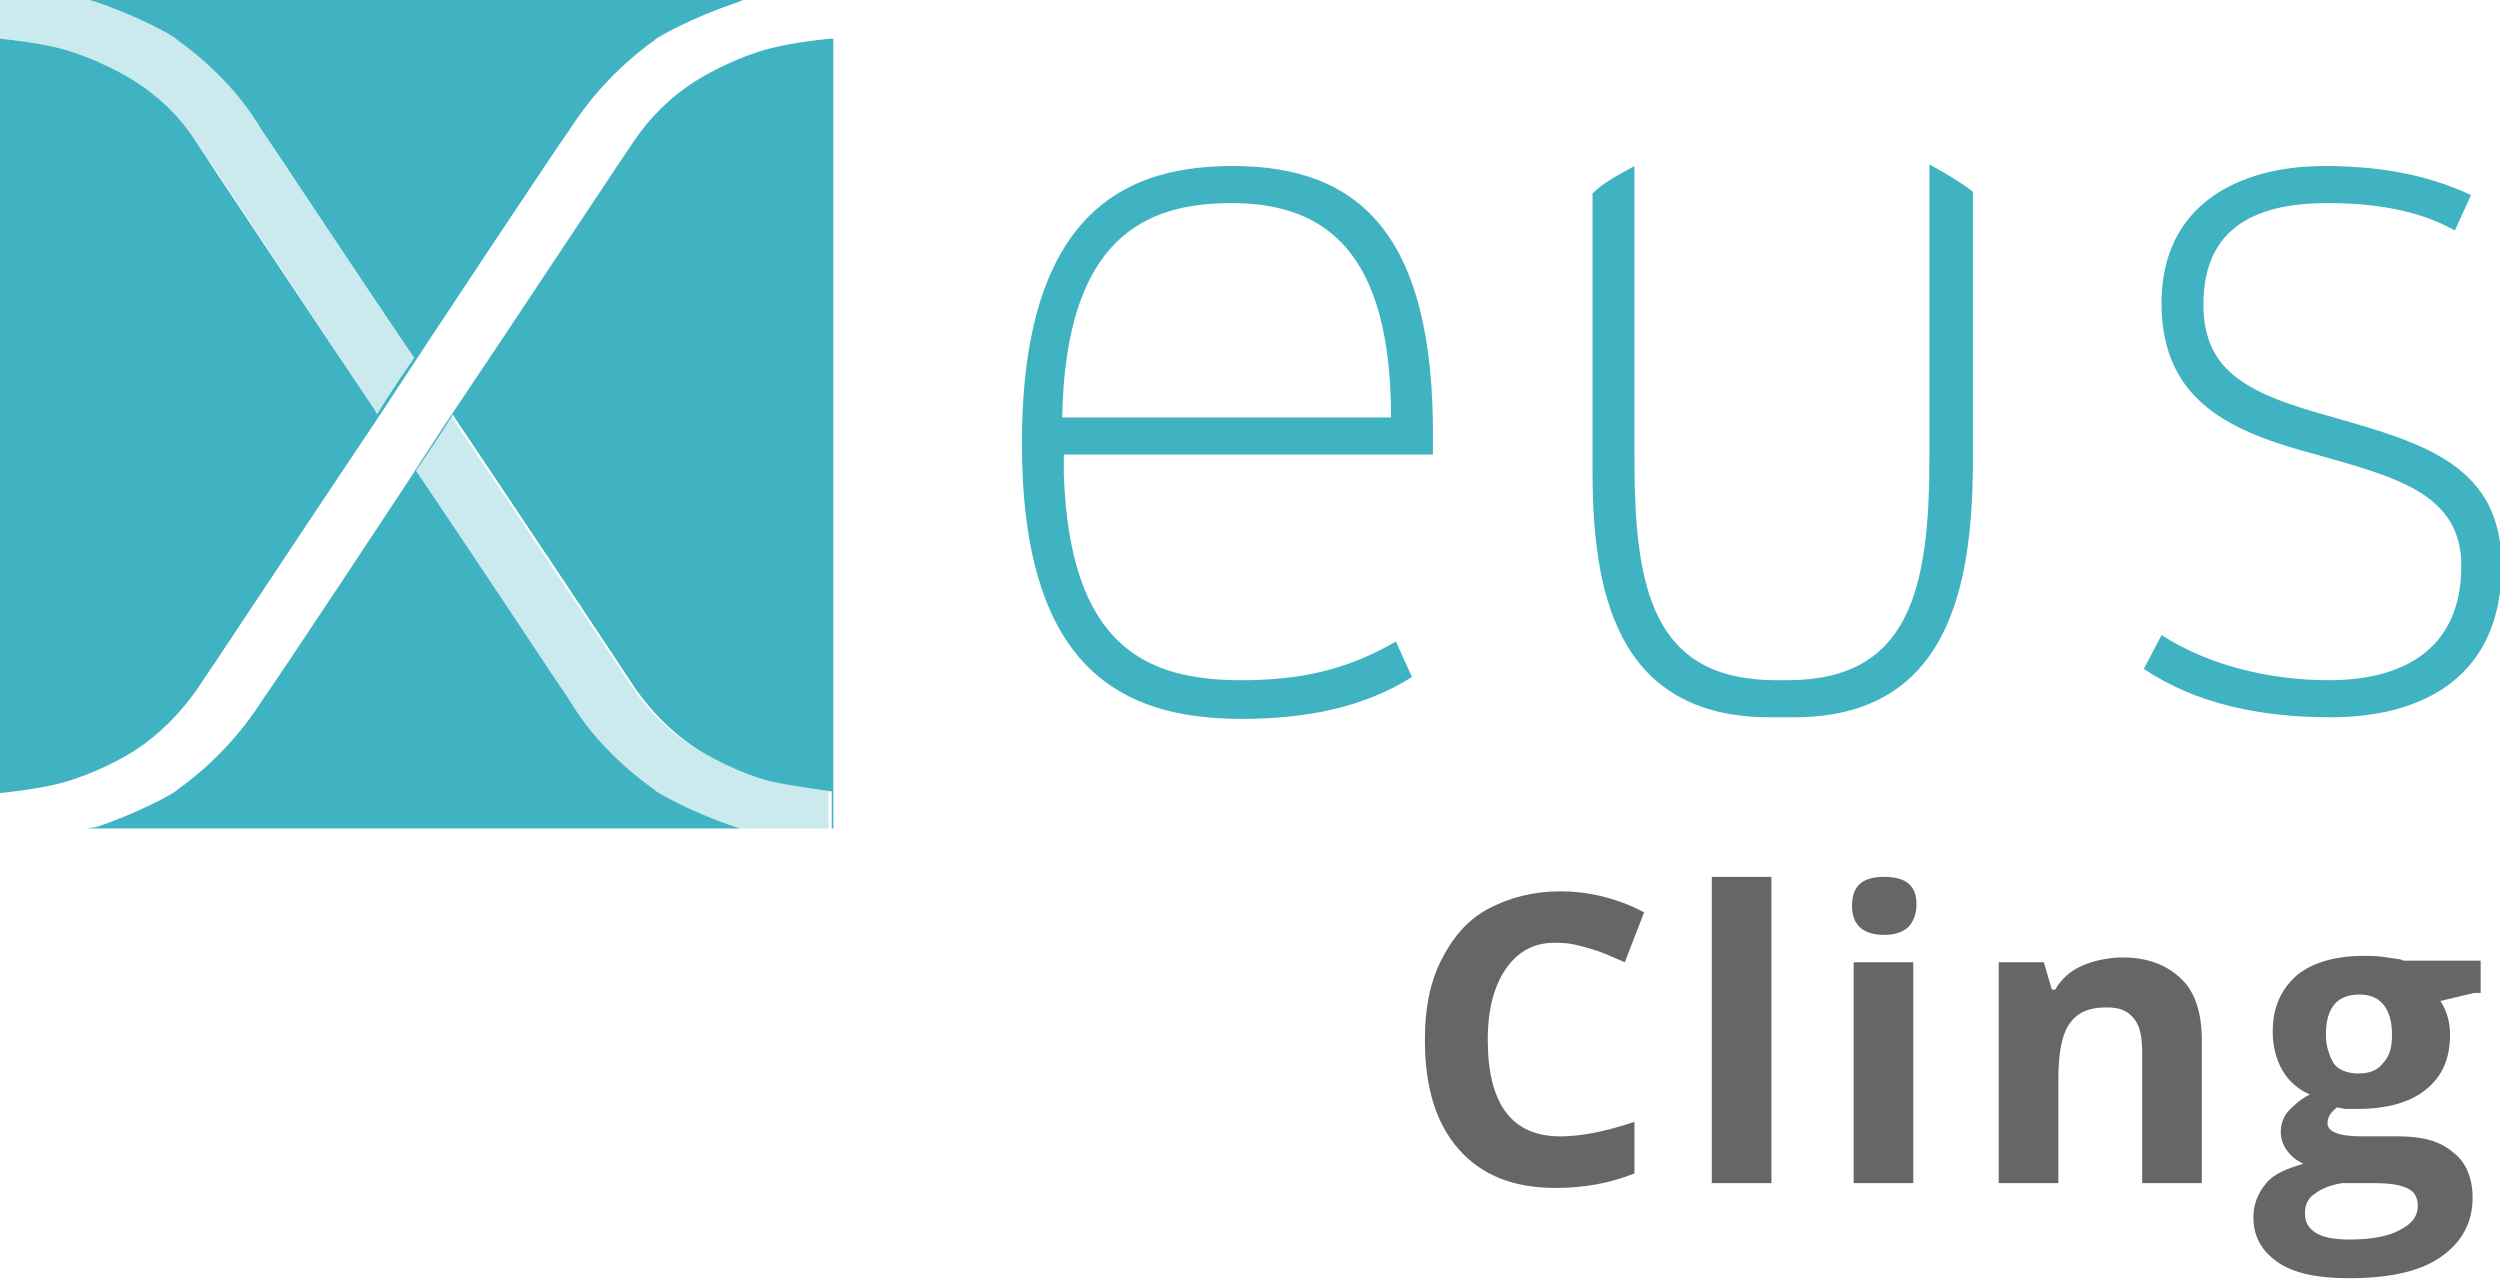
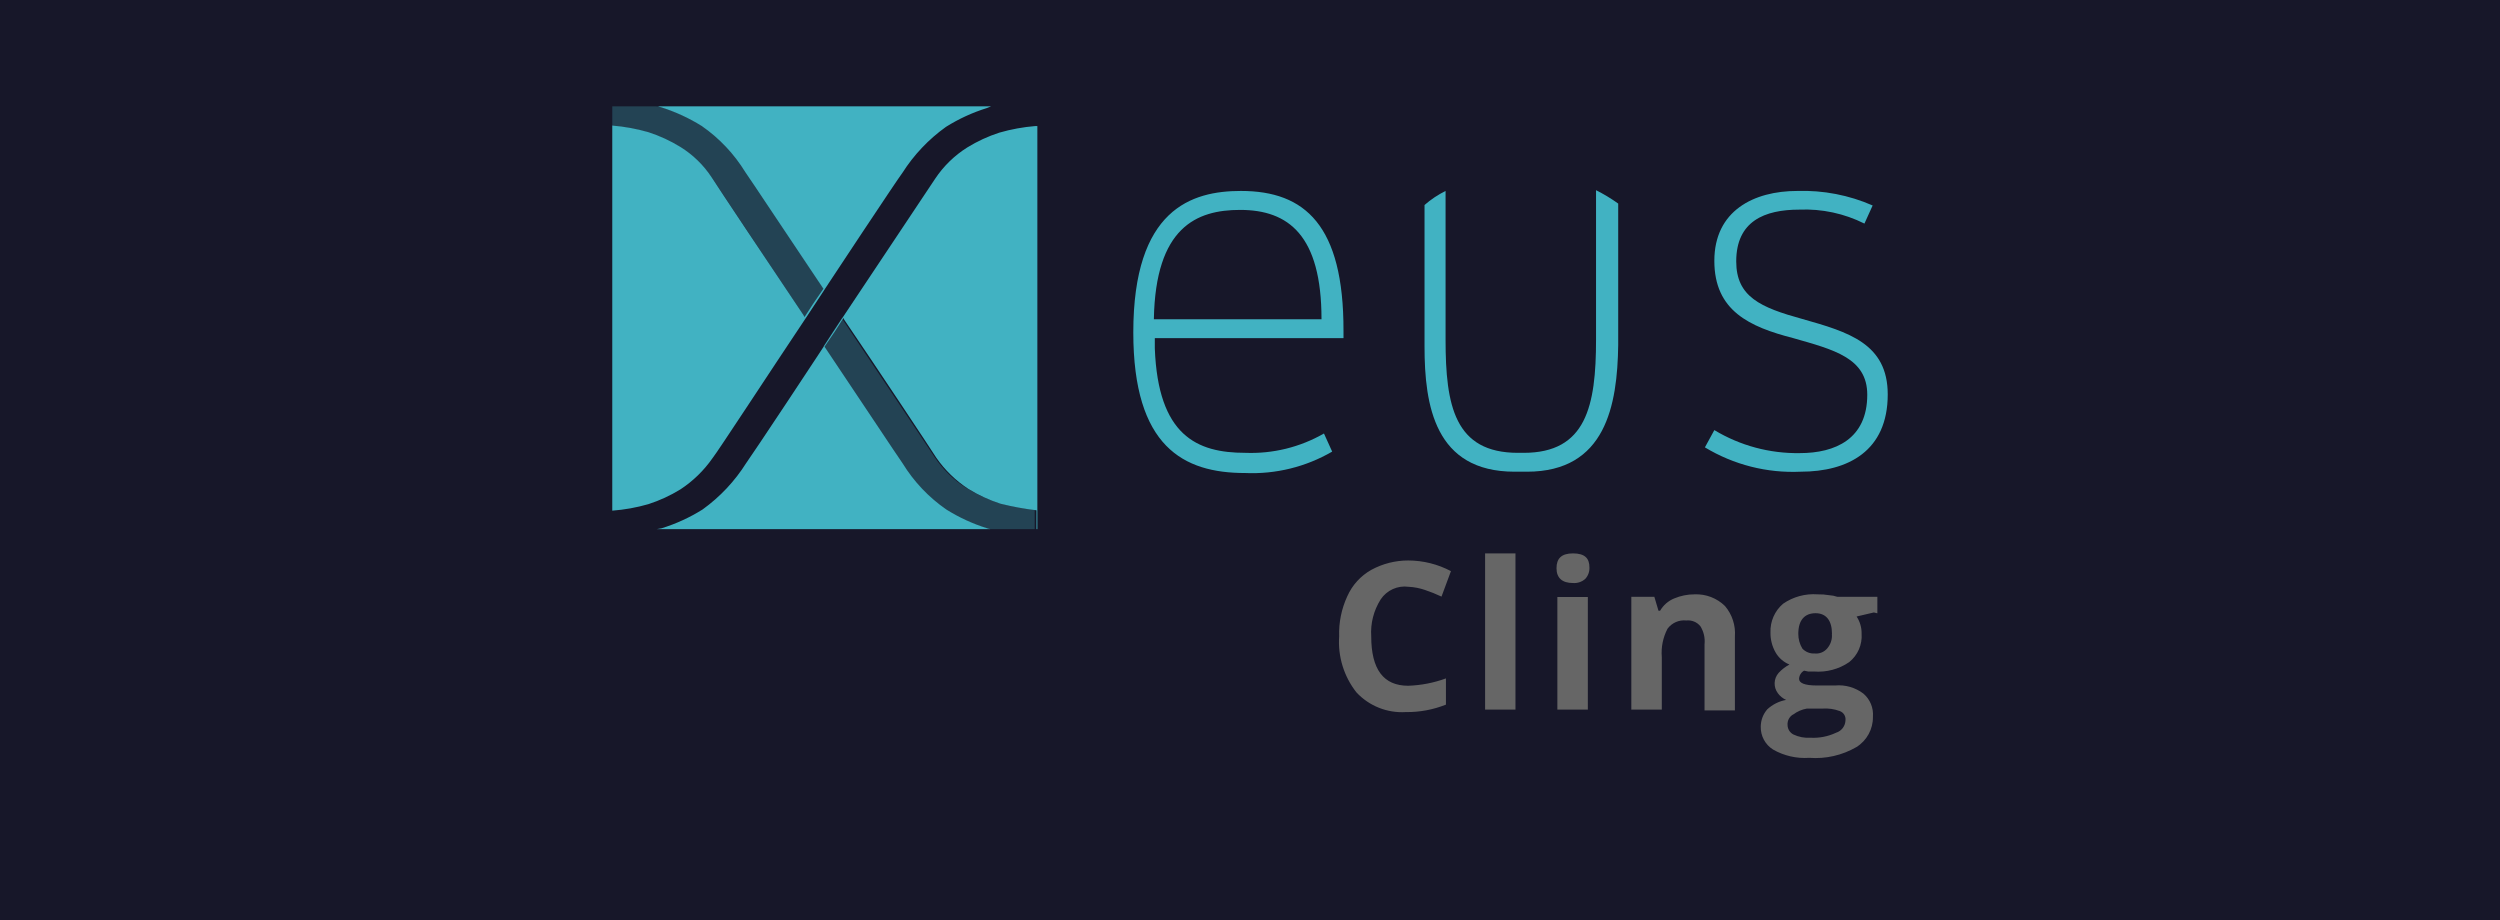
- <svg xmlns="http://www.w3.org/2000/svg" version="1.1" id="Calque_1" x="0px" y="0px" viewBox="0 0 155.1 79.4" style="enable-background:new 0 0 155.1 79.4;" xml:space="preserve">
-   <style type="text/css">
- 	.st0{fill:#666666;}
- 	.st1{fill:#40B3C3;}
- 	.st2{opacity:0.28;fill:#40B3C3;}
- </style>
-   <g>
-     <path class="st0" d="M93.5,60c-0.8,1.1-1.2,2.6-1.2,4.5c0,4,1.5,6,4.5,6c1.3,0,2.8-0.3,4.6-0.9v3.2c-1.5,0.6-3.1,0.9-4.9,0.9   c-2.6,0-4.6-0.8-6-2.4s-2.1-3.8-2.1-6.8c0-1.9,0.3-3.5,1-4.9c0.7-1.4,1.6-2.5,2.9-3.2c1.3-0.7,2.8-1.1,4.5-1.1   c1.7,0,3.5,0.4,5.2,1.3l-1.2,3.1c-0.7-0.3-1.3-0.6-2-0.8s-1.3-0.4-2-0.4C95.4,58.4,94.3,58.9,93.5,60z M106.2,73.4h3.7v-19h-3.7   V73.4z M115,73.4h3.7V59.7H115V73.4z M116.9,54.4c-1.4,0-2,0.6-2,1.8c0,1.2,0.7,1.8,2,1.8c0.7,0,1.2-0.2,1.5-0.5   c0.3-0.3,0.5-0.8,0.5-1.4C118.9,55,118.3,54.4,116.9,54.4z M131.7,59.4c-0.9,0-1.8,0.2-2.5,0.5s-1.3,0.8-1.7,1.5h-0.2l-0.5-1.7   h-2.8v13.7h3.7v-6.4c0-1.6,0.2-2.8,0.7-3.5c0.5-0.7,1.2-1,2.3-1c0.8,0,1.3,0.2,1.7,0.7s0.5,1.2,0.5,2.2v8h3.7v-8.9   c0-1.6-0.4-2.9-1.2-3.7C134.5,59.9,133.3,59.4,131.7,59.4z M153.5,61.6l-2.1,0.5c0.4,0.6,0.6,1.3,0.6,2.1c0,1.5-0.5,2.6-1.5,3.4   c-1,0.8-2.4,1.2-4.3,1.2l-0.7,0l-0.5-0.1c-0.4,0.3-0.6,0.6-0.6,1c0,0.5,0.7,0.8,2.1,0.8h2.3c1.5,0,2.6,0.3,3.4,1   c0.8,0.6,1.2,1.6,1.2,2.8c0,1.6-0.7,2.8-2,3.7c-1.3,0.9-3.2,1.3-5.7,1.3c-1.9,0-3.4-0.3-4.4-1c-1-0.7-1.5-1.6-1.5-2.8   c0-0.8,0.3-1.5,0.8-2.1c0.5-0.6,1.3-0.9,2.3-1.2c-0.4-0.2-0.7-0.4-1-0.8c-0.3-0.4-0.4-0.8-0.4-1.2c0-0.5,0.2-1,0.5-1.3   c0.3-0.3,0.7-0.7,1.3-1c-0.7-0.3-1.3-0.8-1.7-1.5s-0.6-1.5-0.6-2.4c0-1.5,0.5-2.6,1.5-3.5c1-0.8,2.4-1.2,4.2-1.2   c0.4,0,0.8,0,1.4,0.1s0.9,0.1,1,0.2h4.8V61.6z M143.7,74c-0.5,0.3-0.7,0.7-0.7,1.3c0,0.5,0.2,0.9,0.7,1.2s1.2,0.4,2.1,0.4   c1.3,0,2.4-0.2,3.1-0.6c0.8-0.4,1.1-0.9,1.1-1.5c0-0.5-0.2-0.9-0.7-1.1c-0.4-0.2-1.1-0.3-2.1-0.3h-1.9   C144.7,73.5,144.1,73.7,143.7,74z M148.4,64.2c0-1.6-0.7-2.5-2-2.5c-1.4,0-2.1,0.8-2.1,2.5c0,0.7,0.2,1.3,0.5,1.8   c0.3,0.4,0.9,0.6,1.5,0.6c0.7,0,1.2-0.2,1.5-0.6C148.3,65.5,148.4,64.9,148.4,64.2z" />
-     <g>
-       <path id="path4143_4_" class="st1" d="M5.5,0c0.1,0,0.3,0.1,0.4,0.1c2.7,0.9,5,2.2,5,2.3c2.1,1.5,4,3.4,5.3,5.6    c0.5,0.7,5.7,8.6,9.5,14.2c-0.9,1.3-1.7,2.5-2.3,3.5c0-0.1-0.1-0.1-0.1-0.2c-3.9-5.8-10.7-16-11.2-16.8C11.2,7.3,9.9,6,8.3,5    c0,0-1.7-1.1-3.9-1.8C3.5,2.9,2,2.6,0,2.4v46.8c2-0.2,3.5-0.5,4.4-0.8c2.2-0.7,3.9-1.8,3.9-1.8c1.7-1.1,2.9-2.4,3.9-3.8    c0.5-0.7,7.3-11,11.2-16.8c3.2-4.9,11.3-17.1,11.9-17.9c1.4-2.2,3.2-4.1,5.3-5.6c0-0.1,2.3-1.4,5-2.3L46.1,0H5.5z M51.5,2.4    c-2,0.2-3.5,0.5-4.4,0.8C44.9,3.9,43.2,5,43.2,5c-1.6,1-2.9,2.3-3.9,3.8c-0.5,0.7-7.3,11-11.2,16.8C25,30.4,16.9,42.6,16.3,43.4    c-1.4,2.2-3.2,4.1-5.3,5.6c0,0.1-2.3,1.4-5,2.3l-0.6,0.1h40.6l-0.4-0.1c-2.7-0.9-5-2.2-5-2.3c-2.1-1.5-4-3.4-5.3-5.6    c-0.5-0.7-5.7-8.6-9.5-14.2c0.9-1.3,1.7-2.5,2.3-3.5c0,0.1,0.1,0.1,0.1,0.2c3.9,5.8,10.7,16,11.2,16.8c1,1.4,2.2,2.7,3.9,3.8    c0,0,1.7,1.1,3.9,1.8c0.9,0.3,2.4,0.5,4.4,0.8v2.3h0.1V2.4z" />
-       <path id="path7-3_3_" class="st2" d="M28,25.7c-0.6,0.9-1.4,2.1-2.3,3.5    c3.8,5.7,9,13.6,9.5,14.2c1.4,2.2,3.2,4.1,5.3,5.6c0,0.1,2.3,1.4,5,2.3c0.2,0,0.4,0.1,0.6,0.1h5.3v-2.4c-2-0.2-3.5-0.5-4.4-0.8    c-2.2-0.7-3.9-1.8-3.9-1.8c-1.6-1-2.9-2.3-3.9-3.8C38.8,42,32,31.8,28.1,26l0,0C28.1,25.9,28.1,25.8,28,25.7 M5.3,0H0v2.4    c2,0.2,3.5,0.5,4.4,0.8C6.6,3.9,8.3,5,8.3,5c1.6,1,2.9,2.3,3.9,3.8c0.5,0.7,7.3,11,11.2,16.8l0,0c0,0.1,0.1,0.1,0.1,0.2    c0.6-0.9,1.4-2.1,2.3-3.5C22,16.6,16.8,8.7,16.3,8c-1.4-2.2-3.2-4.1-5.3-5.6c0-0.1-2.3-1.4-5-2.3C5.8,0.1,5.6,0,5.3,0" />
-       <path class="st1" d="M144.2,10.3c-5.3,0-10.1,2.4-10.1,8.5s4.3,8,9.6,9.4c4.9,1.4,9,2.4,9,6.9c0,5.4-3.9,7.1-8.2,7.1    c-3.9,0-7.6-1-10.4-2.8l-1.1,2.1c3.3,2.2,7.3,3,11.6,3c5.7,0,10.6-2.5,10.6-9.4c0-6.2-4.8-7.6-10.4-9.2c-5.1-1.4-8.1-2.7-8.1-7    c0-4.9,3.4-6.3,7.7-6.3c2.8,0,5.6,0.4,7.9,1.7l1-2.2C150.3,10.7,147.2,10.3,144.2,10.3z" />
-       <path class="st1" d="M119.7,10.2v18.2c0,8.1-1.2,13.8-8.8,13.8h-0.7c-7.7,0-8.8-5.7-8.8-13.8V10.3c-0.9,0.5-1.9,1-2.6,1.7v17.2    c0,7.2,1.3,15.3,11,15.3h1.5c9.6,0,11-8.1,11.1-15.4V11.9C121.5,11.2,120.6,10.7,119.7,10.2z" />
-       <path class="st1" d="M76.5,10.3c-6,0-13.1,2.2-13.1,17.2c0,13.9,6.1,17.1,13.6,17.1c4,0,7.6-0.7,10.6-2.6l-1-2.2    c-3.1,1.8-6,2.4-9.6,2.4c-5.9,0-10.6-2.1-11-12.7l0-1.3l22.9,0l0,0v-0.9C89,14.5,84.3,10.3,76.5,10.3z M65.9,25.9    c0.2-11.2,5.2-13.3,10.5-13.3c5.9,0,9.9,3.1,9.9,13.3H65.9z" />
-     </g>
-   </g>
+ <svg xmlns="http://www.w3.org/2000/svg" id="Calque_1" data-name="Calque 1" viewBox="0 0 265 97.52">
+   <defs>
+     <style>.cls-1{fill:#171729;}.cls-2{fill:#666;}.cls-3,.cls-4{fill:#41b2c2;}.cls-4{opacity:0.28;isolation:isolate;}</style>
+   </defs>
+   <rect class="cls-1" width="265" height="97.52" />
+   <path class="cls-2" d="M146.35,63.54a6.53,6.53,0,0,0-1,3.92c0,3.49,1.3,5.23,3.92,5.23a12.89,12.89,0,0,0,4-.78v2.78a11.1,11.1,0,0,1-4.26.79,6.59,6.59,0,0,1-5.23-2.09,8.63,8.63,0,0,1-1.83-5.93,9.36,9.36,0,0,1,.87-4.27,6,6,0,0,1,2.53-2.78,8.15,8.15,0,0,1,3.92-1,9.73,9.73,0,0,1,4.53,1.13l-1,2.7a15.81,15.81,0,0,0-1.74-.7,6.31,6.31,0,0,0-1.74-.34A3.06,3.06,0,0,0,146.35,63.54Zm11.07,11.68h3.22V58.66h-3.22Zm7.66,0h3.23V63.28h-3.23Zm1.66-16.56c-1.22,0-1.75.53-1.75,1.57s.61,1.57,1.75,1.57a1.75,1.75,0,0,0,1.3-.44,1.67,1.67,0,0,0,.44-1.22C168.48,59.19,168,58.66,166.74,58.66ZM179.63,63a5.57,5.57,0,0,0-2.18.44,3.06,3.06,0,0,0-1.48,1.3h-.17l-.44-1.48h-2.44V75.22h3.23V69.64a5.49,5.49,0,0,1,.61-3,2.19,2.19,0,0,1,2-.87,1.68,1.68,0,0,1,1.48.61,3,3,0,0,1,.44,1.92v7h3.22V67.46a4.47,4.47,0,0,0-1.05-3.22A4.34,4.34,0,0,0,179.63,63Zm19,1.92-1.83.43a3.2,3.2,0,0,1,.53,1.83,3.53,3.53,0,0,1-1.31,3,5.8,5.8,0,0,1-3.75,1h-.61l-.43-.09a1.06,1.06,0,0,0-.53.87c0,.44.61.7,1.83.7h2a4.31,4.31,0,0,1,3,.87,2.91,2.91,0,0,1,1,2.44,3.71,3.71,0,0,1-1.75,3.22,8.65,8.65,0,0,1-5,1.14,6.78,6.78,0,0,1-3.84-.88,2.79,2.79,0,0,1-1.3-2.43,2.82,2.82,0,0,1,.69-1.83,4,4,0,0,1,2-1,2.15,2.15,0,0,1-.87-.7,1.71,1.71,0,0,1,.08-2.17,4.33,4.33,0,0,1,1.14-.88,3,3,0,0,1-1.48-1.3,4.14,4.14,0,0,1-.53-2.09A3.83,3.83,0,0,1,189,64a5.7,5.7,0,0,1,3.66-1,6.4,6.4,0,0,1,1.22.09,3.16,3.16,0,0,1,.87.17H199v1.75Zm-8.54,10.8a1.19,1.19,0,0,0-.61,1.13,1.15,1.15,0,0,0,.61,1,3.64,3.64,0,0,0,1.83.35,5.64,5.64,0,0,0,2.7-.53,1.42,1.42,0,0,0,1-1.3.93.93,0,0,0-.61-1,4.37,4.37,0,0,0-1.83-.26h-1.65A3.3,3.3,0,0,0,190.08,75.74Zm4.1-8.54c0-1.39-.61-2.18-1.74-2.18s-1.83.7-1.83,2.18a3,3,0,0,0,.43,1.57,1.65,1.65,0,0,0,1.31.52,1.53,1.53,0,0,0,1.31-.52A2.06,2.06,0,0,0,194.18,67.2Z" />
+   <path id="path4143" class="cls-3" d="M69.69,11.27c.09,0,.26.09.35.09a19,19,0,0,1,4.35,2A16.4,16.4,0,0,1,79,18.24c.44.61,5,7.49,8.28,12.37-.79,1.13-1.49,2.18-2,3,0-.09-.08-.09-.08-.17-3.4-5.06-9.33-13.94-9.76-14.64a10.74,10.74,0,0,0-3.31-3.22,15.7,15.7,0,0,0-3.4-1.57,19.51,19.51,0,0,0-3.83-.7V54.13a18.93,18.93,0,0,0,3.83-.69,15.7,15.7,0,0,0,3.4-1.57,12.5,12.5,0,0,0,3.4-3.31C76,48,81.88,39,85.28,33.92,88.07,29.65,95.13,19,95.65,18.33a17.62,17.62,0,0,1,4.62-4.88,18.52,18.52,0,0,1,4.35-2l.44-.18Zm40.07,2.09a19.51,19.51,0,0,0-3.83.7,15.7,15.7,0,0,0-3.4,1.57,11.31,11.31,0,0,0-3.4,3.31c-.43.61-6.36,9.58-9.75,14.63-2.7,4.19-9.76,14.81-10.28,15.51A17.62,17.62,0,0,1,74.48,54a18.47,18.47,0,0,1-4.36,2l-.52.09H105l-.35-.09a18.52,18.52,0,0,1-4.35-2,16.4,16.4,0,0,1-4.62-4.88c-.44-.61-5-7.49-8.28-12.37.79-1.13,1.48-2.18,2-3.05,0,.09.08.09.08.18,3.4,5,9.33,13.93,9.76,14.63a12.36,12.36,0,0,0,3.4,3.31,15.7,15.7,0,0,0,3.4,1.57,30,30,0,0,0,3.83.7v2h.09V13.36Z" />
+   <path id="path7-3" class="cls-4" d="M89.29,33.66c-.52.78-1.22,1.83-2,3.05,3.31,5,7.84,11.85,8.27,12.37A17.62,17.62,0,0,0,100.18,54a18.47,18.47,0,0,0,4.36,2c.17,0,.34.09.52.09h4.62V54a19.65,19.65,0,0,1-3.84-.7,16,16,0,0,1-3.4-1.57,11.16,11.16,0,0,1-3.39-3.31c-.35-.52-6.28-9.41-9.67-14.46h0a.32.32,0,0,0-.09-.26M69.51,11.27H64.9v2.09a19.51,19.51,0,0,1,3.83.7,15.7,15.7,0,0,1,3.4,1.57,11.31,11.31,0,0,1,3.4,3.31c.43.61,6.35,9.58,9.75,14.63h0c0,.09.09.09.09.18.52-.79,1.22-1.83,2-3.05-3.31-5-7.84-11.85-8.27-12.46a17.62,17.62,0,0,0-4.62-4.88,18.94,18.94,0,0,0-4.36-2c-.17,0-.34-.09-.61-.09" />
+   <path class="cls-3" d="M190.52,20.24c-4.62,0-8.8,2.1-8.8,7.41s3.75,7,8.36,8.19c4.27,1.22,7.85,2.09,7.85,6,0,4.7-3.4,6.19-7.15,6.19a17,17,0,0,1-9.06-2.44l-1,1.83A18,18,0,0,0,190.87,50c5,0,9.23-2.18,9.23-8.19,0-5.4-4.18-6.62-9.06-8-4.44-1.22-7-2.36-7-6.1,0-4.27,3-5.49,6.7-5.49a14.07,14.07,0,0,1,6.89,1.48l.87-1.92A18.45,18.45,0,0,0,190.52,20.24Z" />
+   <path class="cls-3" d="M169.18,20.16V36c0,7.06-1.05,12-7.67,12h-.61c-6.71,0-7.67-5-7.67-12V20.24A10.41,10.41,0,0,0,151,21.73v15C151,43,152.1,50,160.55,50h1.31c8.36,0,9.58-7.06,9.67-13.42v-15A17.51,17.51,0,0,0,169.18,20.16Z" />
+   <path class="cls-3" d="M131.54,20.24c-5.23,0-11.41,1.92-11.41,15,0,12.11,5.31,14.9,11.85,14.9a16.87,16.87,0,0,0,9.23-2.27l-.87-1.92A15.52,15.52,0,0,1,132,48c-5.14,0-9.24-1.83-9.59-11.07V35.84h20v-.79C142.43,23.9,138.34,20.24,131.54,20.24Zm-9.23,13.6c.17-9.76,4.53-11.59,9.14-11.59,5.14,0,8.63,2.7,8.63,11.59Z" />
</svg>
